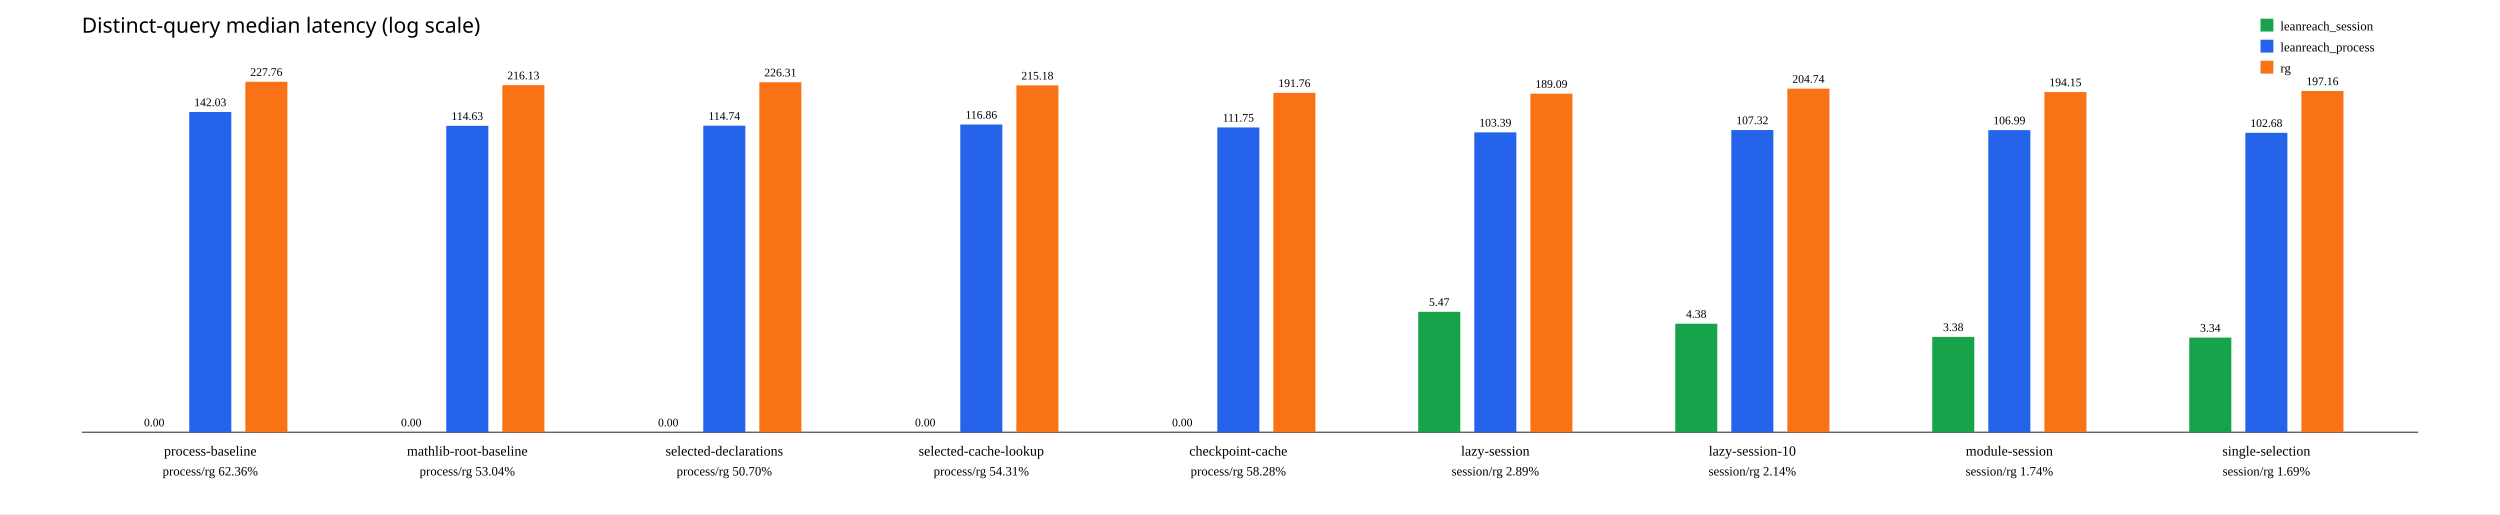
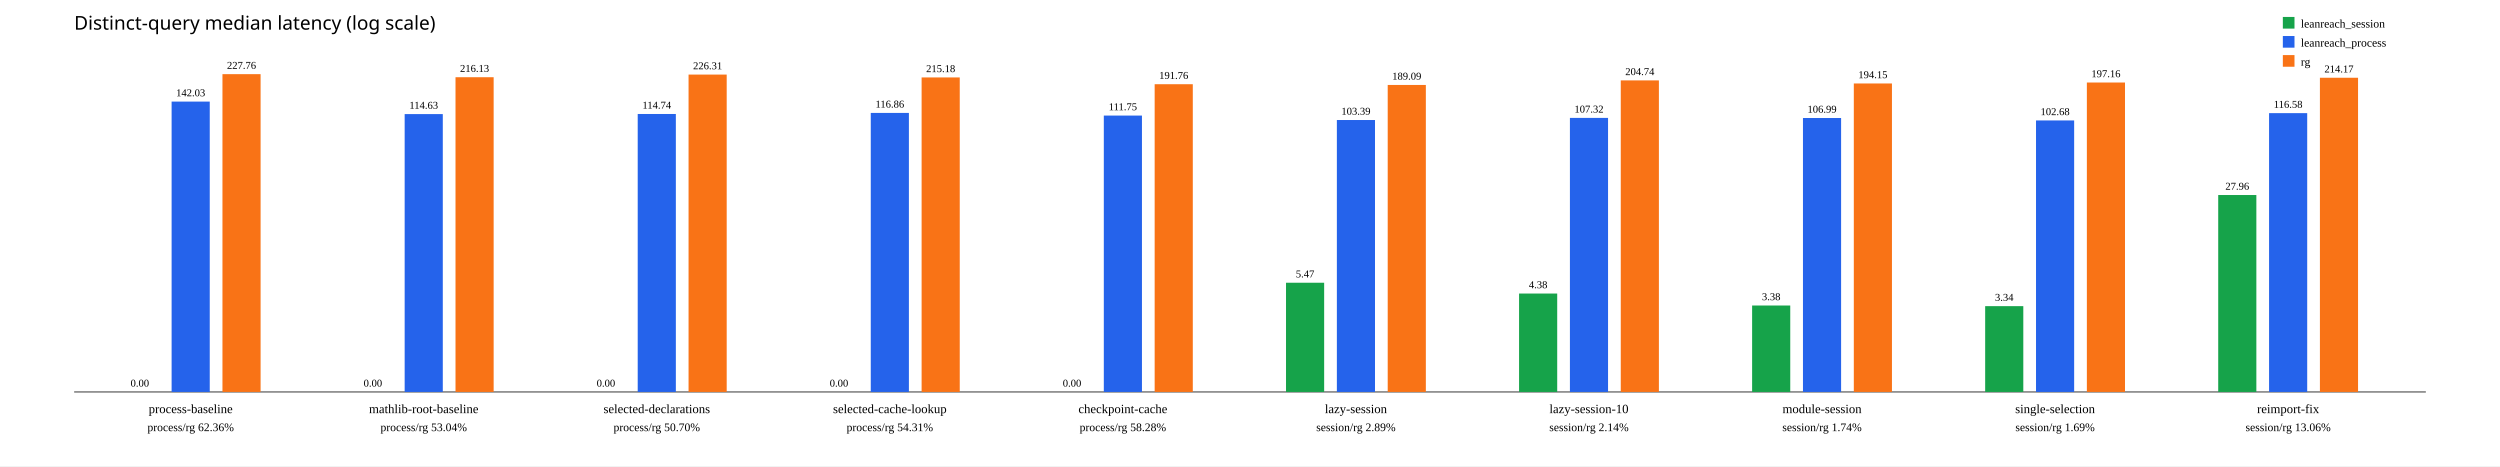
- <svg xmlns="http://www.w3.org/2000/svg" width="2140" height="440">
+ <svg xmlns="http://www.w3.org/2000/svg" width="2360" height="440">
  <rect width="100%" height="100%" fill="white" />
  <text x="70" y="28" font-size="18" font-family="sans-serif">Distinct-query median latency (log scale)</text>
-   <line x1="70" y1="370" x2="2070" y2="370" stroke="#444" />
+   <line x1="70" y1="370" x2="2290" y2="370" stroke="#444" />
  <rect x="114" y="370.0" width="36" height="0.0" fill="#16a34a" />
  <rect x="162" y="95.9" width="36" height="274.1" fill="#2563eb" />
  <rect x="210" y="70.0" width="36" height="300.0" fill="#f97316" />
  <rect x="334" y="370.0" width="36" height="0.0" fill="#16a34a" />
  <rect x="382" y="107.7" width="36" height="262.3" fill="#2563eb" />
  <rect x="430" y="72.9" width="36" height="297.1" fill="#f97316" />
  <rect x="554" y="370.0" width="36" height="0.0" fill="#16a34a" />
  <rect x="602" y="107.6" width="36" height="262.4" fill="#2563eb" />
  <rect x="650" y="70.4" width="36" height="299.6" fill="#f97316" />
  <rect x="774" y="370.0" width="36" height="0.0" fill="#16a34a" />
  <rect x="822" y="106.6" width="36" height="263.4" fill="#2563eb" />
  <rect x="870" y="73.1" width="36" height="296.9" fill="#f97316" />
  <rect x="994" y="370.0" width="36" height="0.0" fill="#16a34a" />
  <rect x="1042" y="109.1" width="36" height="260.9" fill="#2563eb" />
  <rect x="1090" y="79.5" width="36" height="290.5" fill="#f97316" />
  <rect x="1214" y="266.9" width="36" height="103.1" fill="#16a34a" />
  <rect x="1262" y="113.3" width="36" height="256.7" fill="#2563eb" />
  <rect x="1310" y="80.2" width="36" height="289.8" fill="#f97316" />
  <rect x="1434" y="277.1" width="36" height="92.9" fill="#16a34a" />
  <rect x="1482" y="111.3" width="36" height="258.7" fill="#2563eb" />
  <rect x="1530" y="75.9" width="36" height="294.1" fill="#f97316" />
  <rect x="1654" y="288.4" width="36" height="81.6" fill="#16a34a" />
  <rect x="1702" y="111.4" width="36" height="258.6" fill="#2563eb" />
  <rect x="1750" y="78.8" width="36" height="291.2" fill="#f97316" />
  <rect x="1874" y="289.0" width="36" height="81.0" fill="#16a34a" />
  <rect x="1922" y="113.7" width="36" height="256.3" fill="#2563eb" />
  <rect x="1970" y="77.9" width="36" height="292.1" fill="#f97316" />
+   <rect x="2094" y="184.1" width="36" height="185.9" fill="#16a34a" />
+   <rect x="2142" y="106.8" width="36" height="263.2" fill="#2563eb" />
+   <rect x="2190" y="73.4" width="36" height="296.6" fill="#f97316" />
  <text x="132" y="365.0" text-anchor="middle" font-size="10">0.00</text>
  <text x="180" y="90.9" text-anchor="middle" font-size="10">142.03</text>
  <text x="228" y="65.0" text-anchor="middle" font-size="10">227.76</text>
  <text x="180" y="390" text-anchor="middle" font-size="12">process-baseline</text>
  <text x="180" y="407" text-anchor="middle" font-size="11">process/rg 62.36%</text>
  <text x="352" y="365.0" text-anchor="middle" font-size="10">0.00</text>
  <text x="400" y="102.7" text-anchor="middle" font-size="10">114.63</text>
  <text x="448" y="67.9" text-anchor="middle" font-size="10">216.13</text>
  <text x="400" y="390" text-anchor="middle" font-size="12">mathlib-root-baseline</text>
  <text x="400" y="407" text-anchor="middle" font-size="11">process/rg 53.04%</text>
  <text x="572" y="365.0" text-anchor="middle" font-size="10">0.00</text>
  <text x="620" y="102.6" text-anchor="middle" font-size="10">114.74</text>
  <text x="668" y="65.4" text-anchor="middle" font-size="10">226.31</text>
  <text x="620" y="390" text-anchor="middle" font-size="12">selected-declarations</text>
  <text x="620" y="407" text-anchor="middle" font-size="11">process/rg 50.70%</text>
  <text x="792" y="365.0" text-anchor="middle" font-size="10">0.00</text>
  <text x="840" y="101.6" text-anchor="middle" font-size="10">116.86</text>
  <text x="888" y="68.1" text-anchor="middle" font-size="10">215.18</text>
  <text x="840" y="390" text-anchor="middle" font-size="12">selected-cache-lookup</text>
  <text x="840" y="407" text-anchor="middle" font-size="11">process/rg 54.31%</text>
  <text x="1012" y="365.0" text-anchor="middle" font-size="10">0.00</text>
  <text x="1060" y="104.1" text-anchor="middle" font-size="10">111.75</text>
  <text x="1108" y="74.5" text-anchor="middle" font-size="10">191.76</text>
  <text x="1060" y="390" text-anchor="middle" font-size="12">checkpoint-cache</text>
  <text x="1060" y="407" text-anchor="middle" font-size="11">process/rg 58.28%</text>
  <text x="1232" y="261.9" text-anchor="middle" font-size="10">5.47</text>
  <text x="1280" y="108.3" text-anchor="middle" font-size="10">103.39</text>
  <text x="1328" y="75.2" text-anchor="middle" font-size="10">189.09</text>
  <text x="1280" y="390" text-anchor="middle" font-size="12">lazy-session</text>
  <text x="1280" y="407" text-anchor="middle" font-size="11">session/rg 2.89%</text>
  <text x="1452" y="272.1" text-anchor="middle" font-size="10">4.38</text>
  <text x="1500" y="106.3" text-anchor="middle" font-size="10">107.32</text>
  <text x="1548" y="70.9" text-anchor="middle" font-size="10">204.74</text>
  <text x="1500" y="390" text-anchor="middle" font-size="12">lazy-session-10</text>
  <text x="1500" y="407" text-anchor="middle" font-size="11">session/rg 2.14%</text>
  <text x="1672" y="283.4" text-anchor="middle" font-size="10">3.38</text>
  <text x="1720" y="106.4" text-anchor="middle" font-size="10">106.99</text>
  <text x="1768" y="73.8" text-anchor="middle" font-size="10">194.15</text>
  <text x="1720" y="390" text-anchor="middle" font-size="12">module-session</text>
  <text x="1720" y="407" text-anchor="middle" font-size="11">session/rg 1.74%</text>
  <text x="1892" y="284.0" text-anchor="middle" font-size="10">3.34</text>
  <text x="1940" y="108.7" text-anchor="middle" font-size="10">102.68</text>
  <text x="1988" y="72.9" text-anchor="middle" font-size="10">197.16</text>
  <text x="1940" y="390" text-anchor="middle" font-size="12">single-selection</text>
  <text x="1940" y="407" text-anchor="middle" font-size="11">session/rg 1.69%</text>
-   <rect x="1935" y="16" width="11" height="11" fill="#16a34a" />
-   <text x="1952" y="26" font-size="11">leanreach_session</text>
-   <rect x="1935" y="34" width="11" height="11" fill="#2563eb" />
-   <text x="1952" y="44" font-size="11">leanreach_process</text>
-   <rect x="1935" y="52" width="11" height="11" fill="#f97316" />
-   <text x="1952" y="62" font-size="11">rg</text>
+   <text x="2112" y="179.1" text-anchor="middle" font-size="10">27.96</text>
+   <text x="2160" y="101.8" text-anchor="middle" font-size="10">116.58</text>
+   <text x="2208" y="68.4" text-anchor="middle" font-size="10">214.17</text>
+   <text x="2160" y="390" text-anchor="middle" font-size="12">reimport-fix</text>
+   <text x="2160" y="407" text-anchor="middle" font-size="11">session/rg 13.06%</text>
+   <rect x="2155" y="16" width="11" height="11" fill="#16a34a" />
+   <text x="2172" y="26" font-size="11">leanreach_session</text>
+   <rect x="2155" y="34" width="11" height="11" fill="#2563eb" />
+   <text x="2172" y="44" font-size="11">leanreach_process</text>
+   <rect x="2155" y="52" width="11" height="11" fill="#f97316" />
+   <text x="2172" y="62" font-size="11">rg</text>
</svg>
